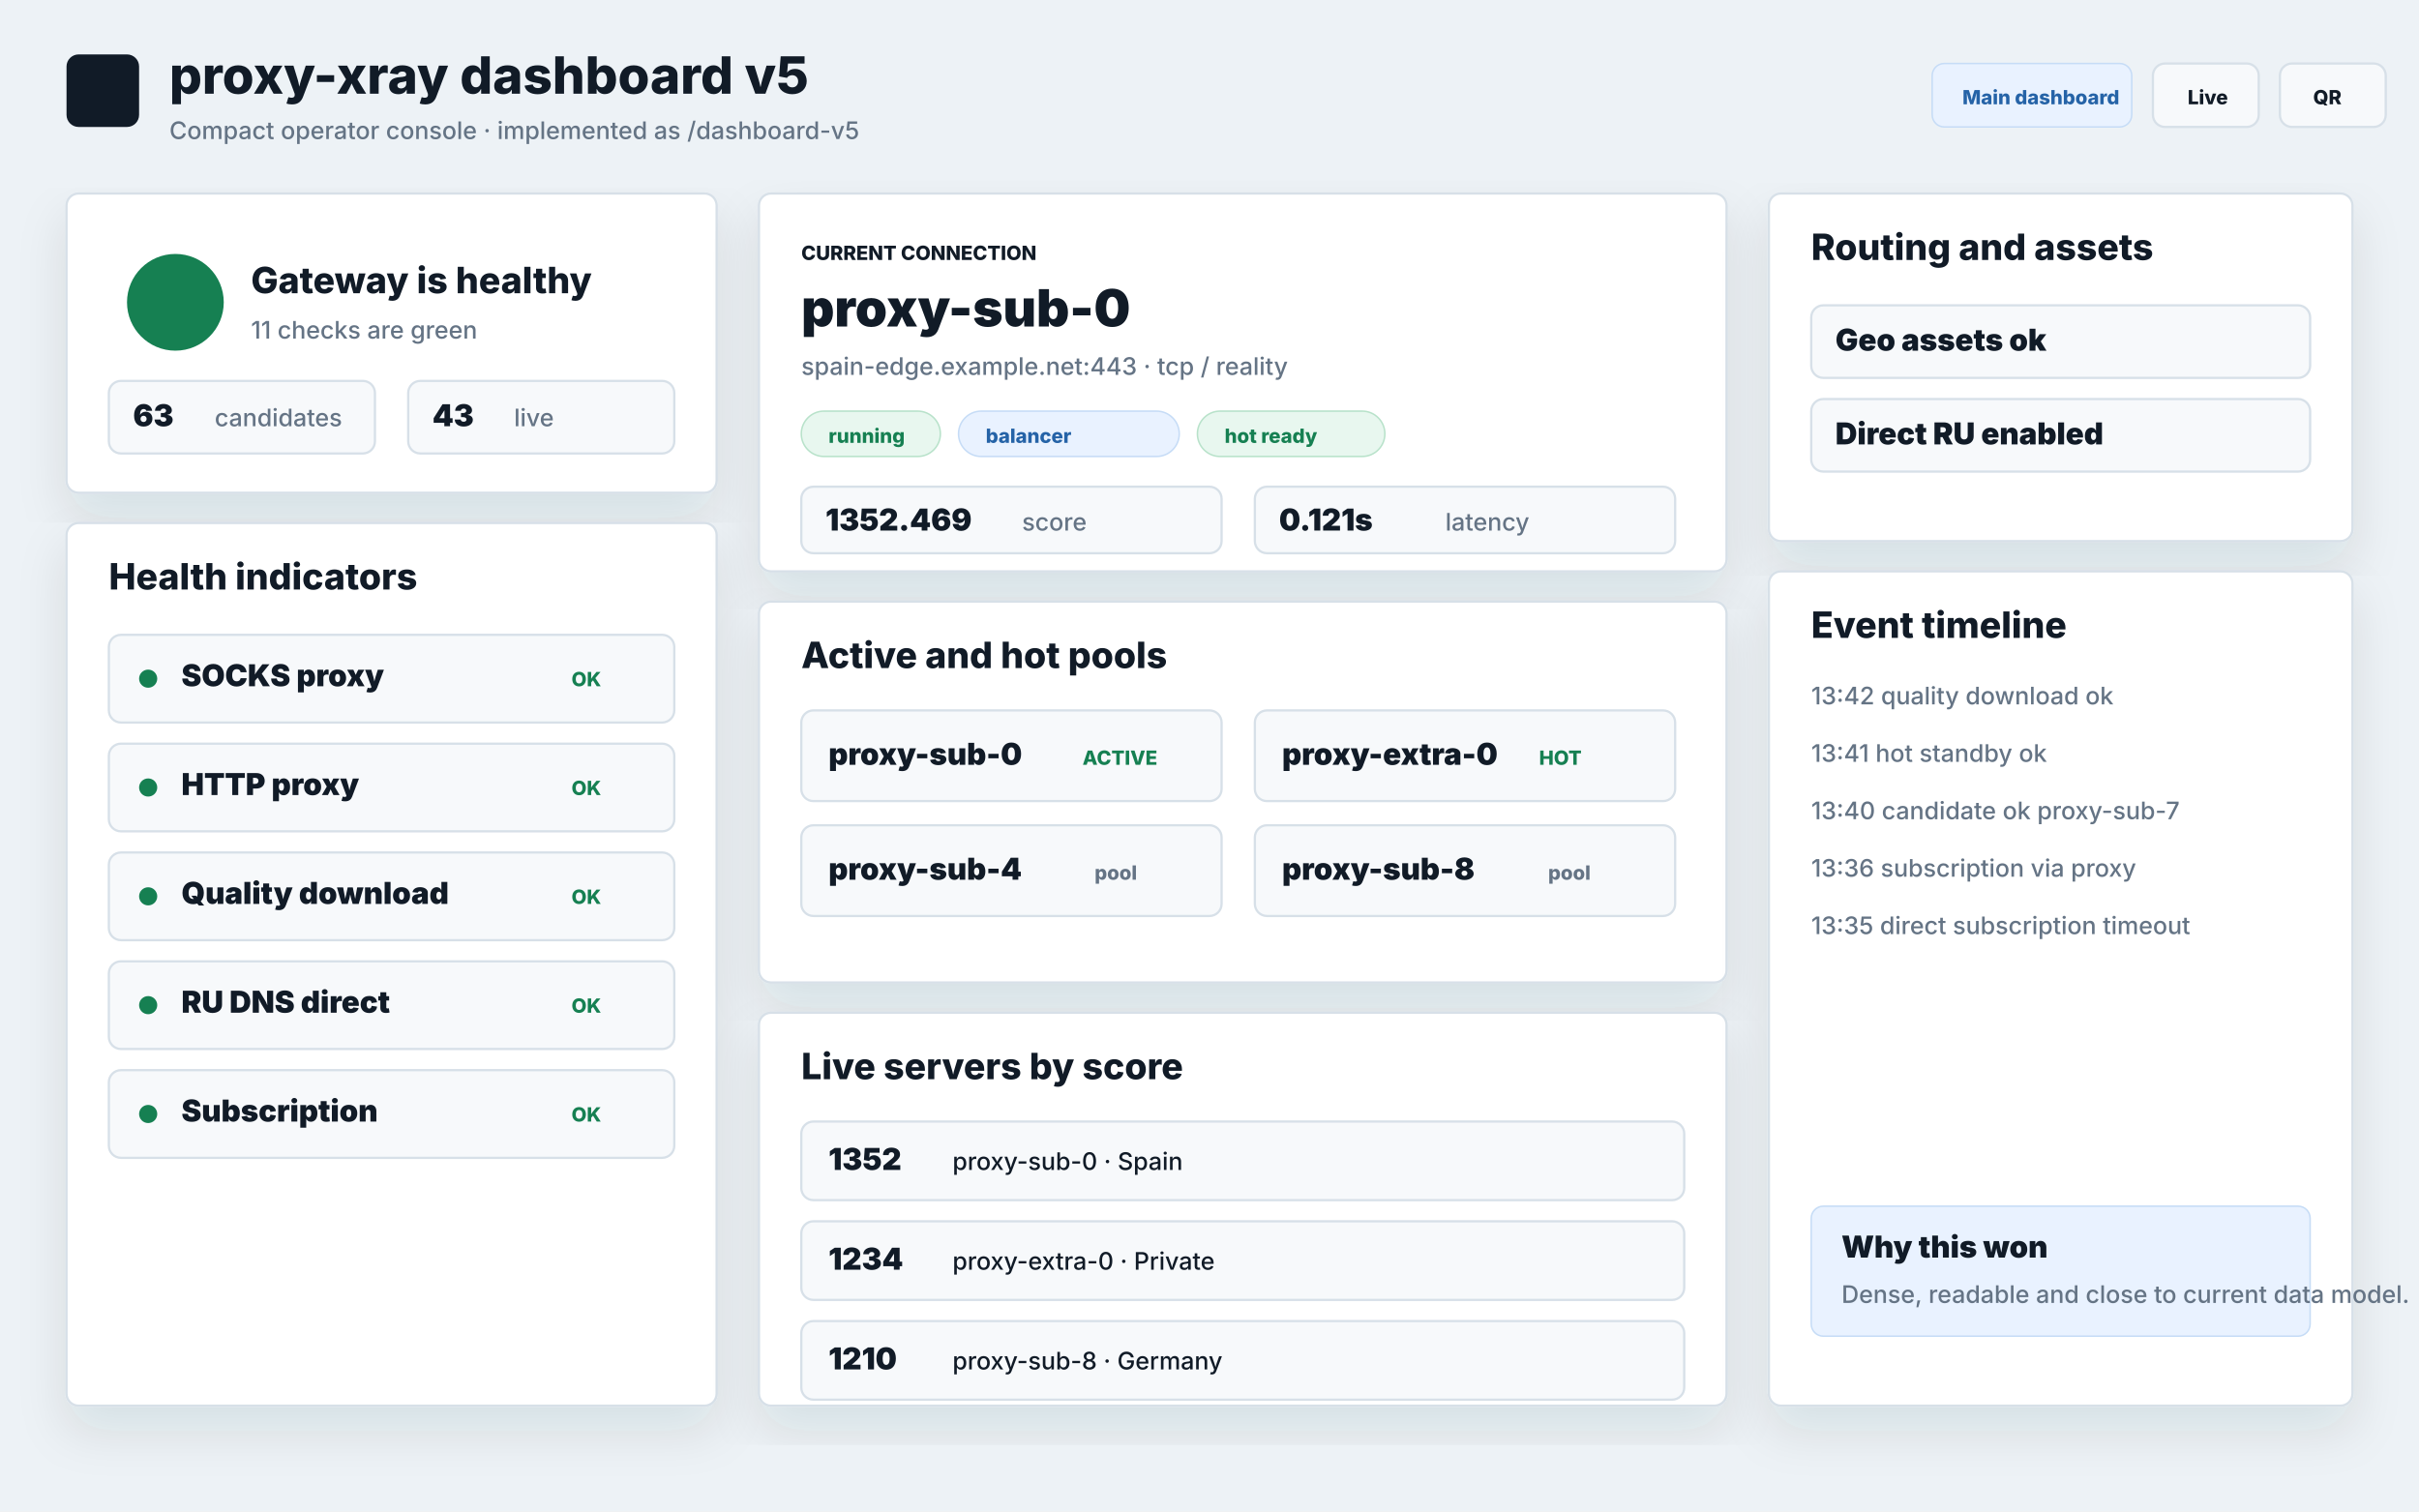
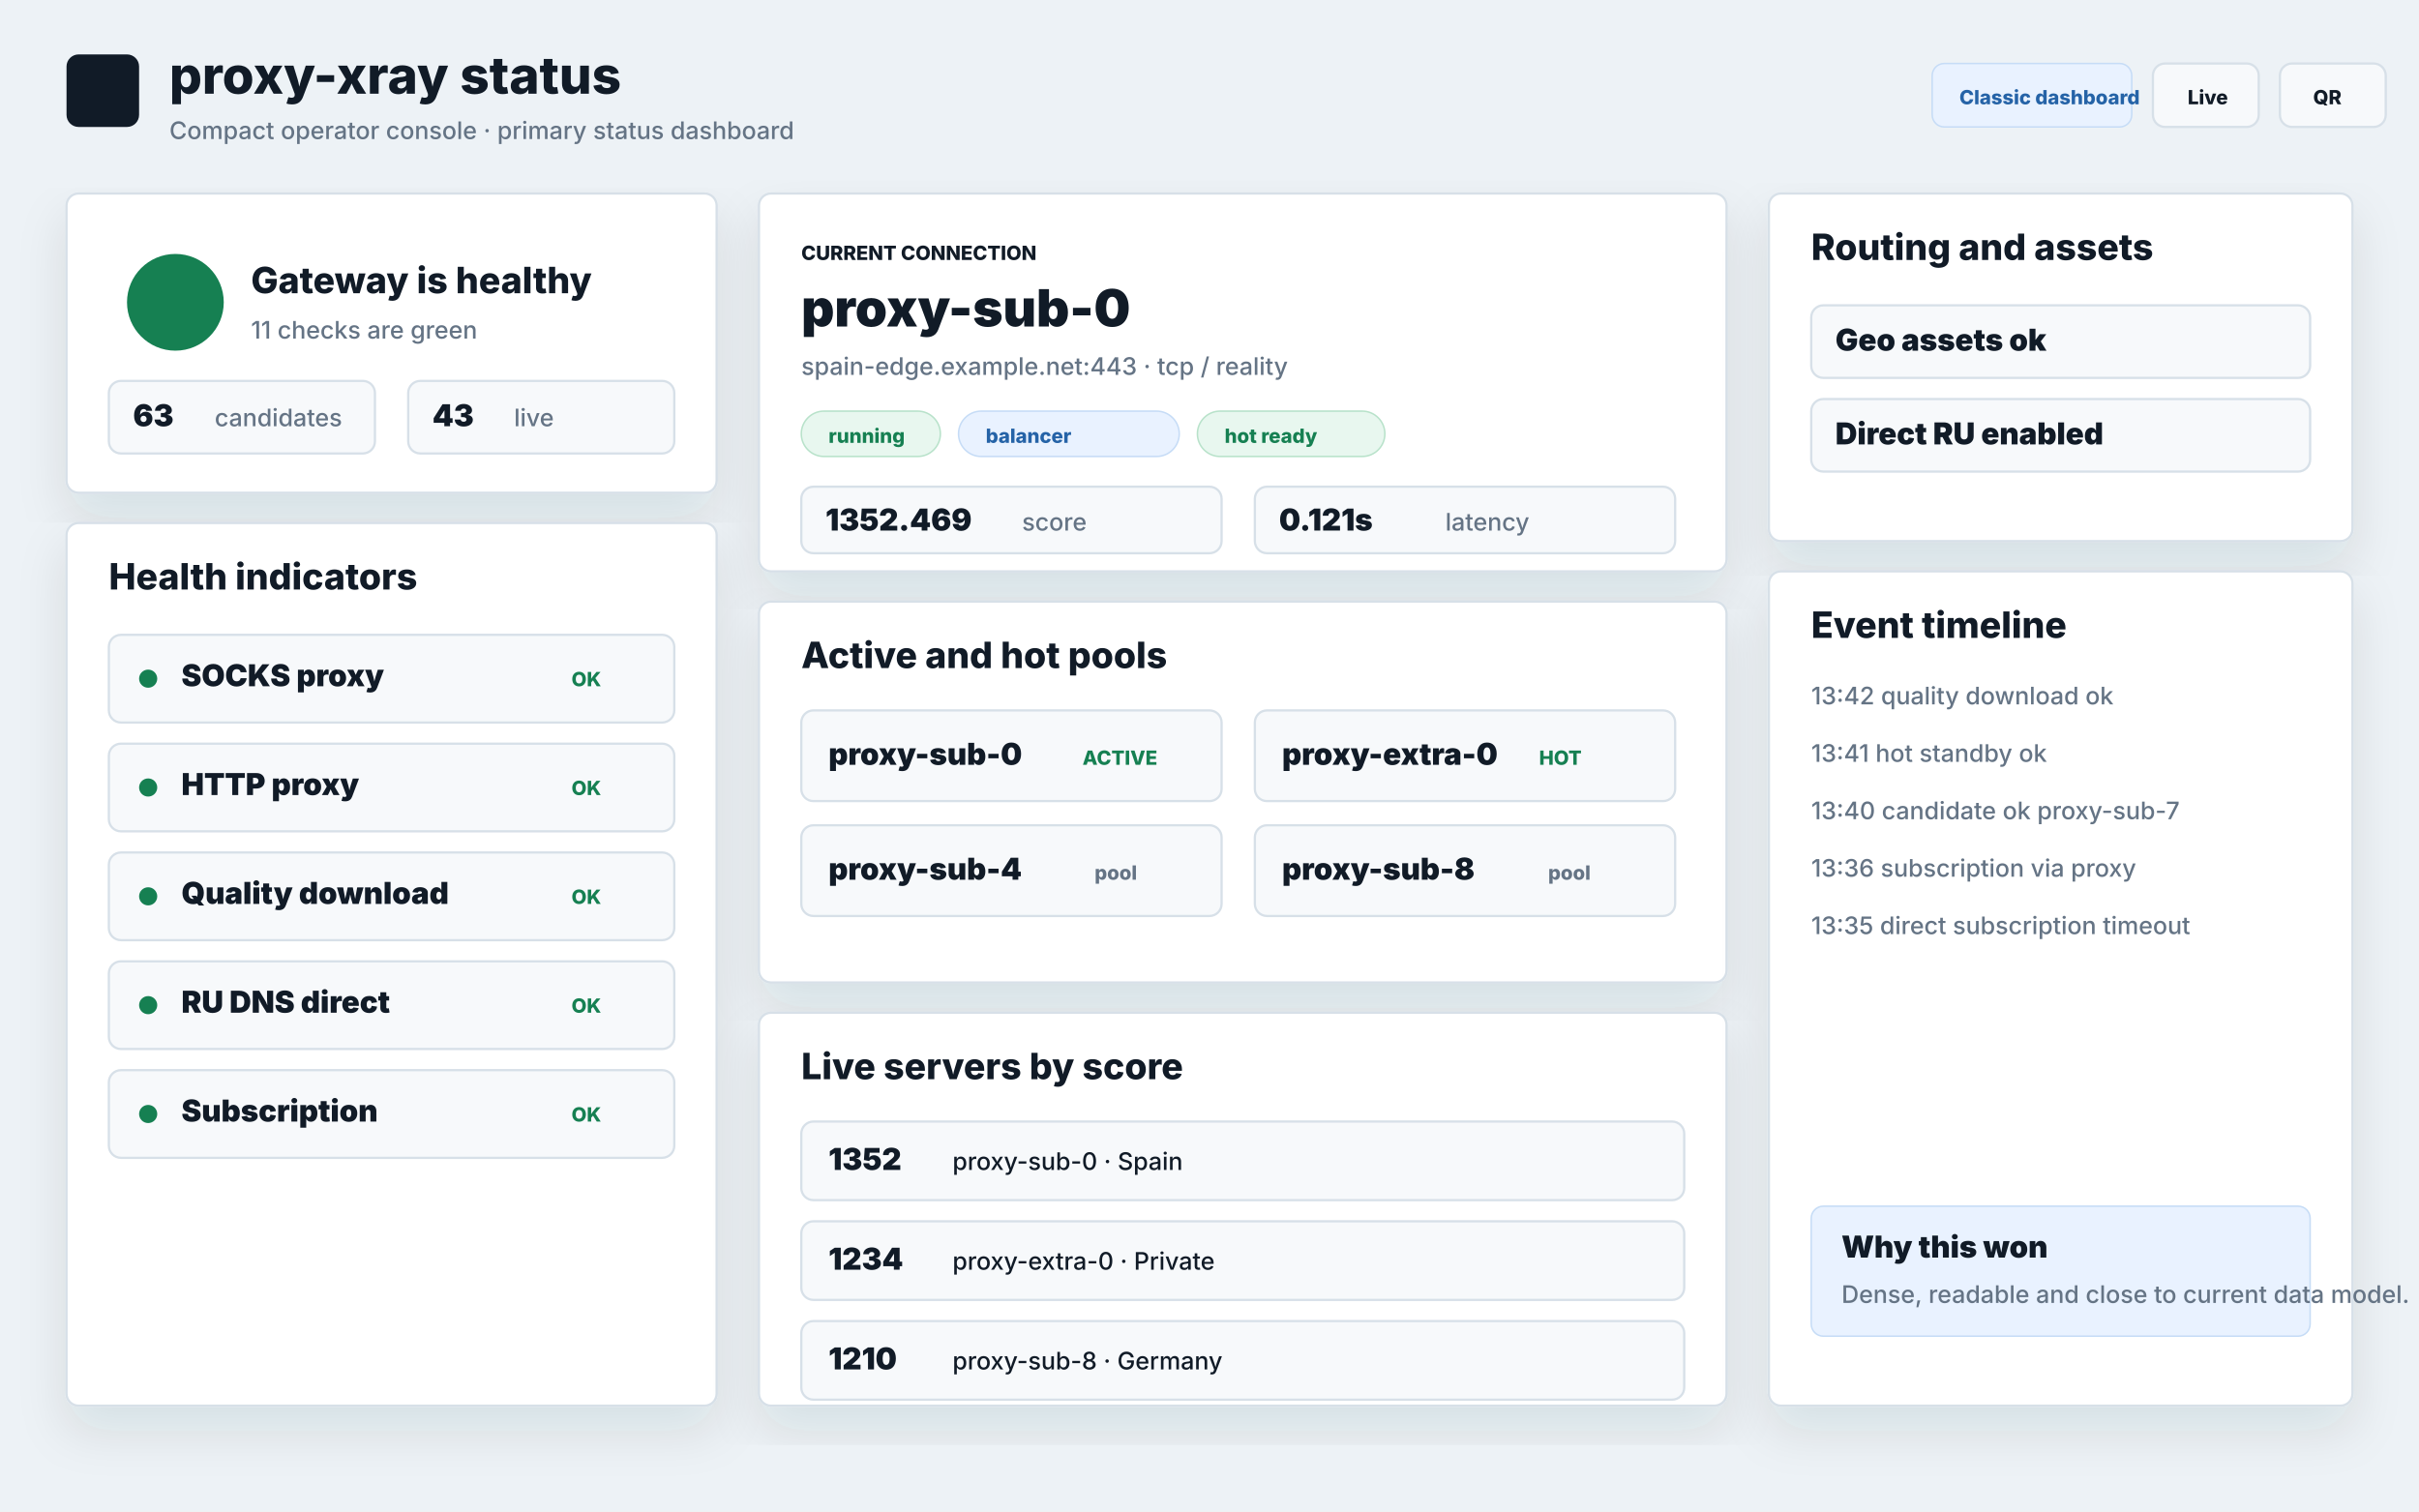
<svg xmlns="http://www.w3.org/2000/svg" width="1600" height="1000" viewBox="0 0 1600 1000" role="img" aria-label="proxy-xray UI variant 5 operator console">
  <defs>
    <style>
      .bg{fill:#edf2f6}.panel{fill:#fff;stroke:#d7e0e8;stroke-width:1.5}.soft{fill:#f7f9fb;stroke:#d7e0e8;stroke-width:1.5}.text{fill:#111b27;font-family:Inter,ui-sans-serif,system-ui,sans-serif}.muted{fill:#657485}.title{font:800 34px Inter,ui-sans-serif}.h2{font:800 24px Inter,ui-sans-serif}.h3{font:850 20px Inter,ui-sans-serif}.value{font:850 34px Inter,ui-sans-serif}.small{font:500 16px Inter,ui-sans-serif}.tiny{font:800 13px Inter,ui-sans-serif}.ok{fill:#168052}.warn{fill:#a86400}.blue{fill:#2563a7}.okBox{fill:#e8f7ef;stroke:#b8e2ca}.blueBox{fill:#e9f2ff;stroke:#c6dcf6}.shadow{filter:url(#shadow)}
    </style>
    <filter id="shadow" x="-10%" y="-10%" width="120%" height="120%">
      <feDropShadow dx="0" dy="16" stdDeviation="16" flood-color="#1c2c3c" flood-opacity=".1" />
    </filter>
  </defs>
  <rect class="bg" width="1600" height="1000" />
  <rect x="44" y="36" width="48" height="48" rx="8" fill="#111b27" />
  <text x="57" y="68" fill="#fff" class="text" font-size="22" font-weight="850">XR</text>
-   <text x="112" y="62" class="text title">proxy-xray dashboard v5</text>
-   <text x="112" y="92" class="text muted small">Compact operator console · implemented as /dashboard-v5</text>
+   <text x="112" y="62" class="text title">proxy-xray status</text>
+   <text x="112" y="92" class="text muted small">Compact operator console · primary status dashboard</text>
  <g transform="translate(1278 42)">
    <rect class="blueBox" x="0" y="0" width="132" height="42" rx="8" />
-     <text x="20" y="27" class="text blue tiny">Main dashboard</text>
+     <text x="18" y="27" class="text blue tiny">Classic dashboard</text>
    <rect class="soft" x="146" y="0" width="70" height="42" rx="8" />
    <text x="169" y="27" class="text tiny">Live</text>
    <rect class="soft" x="230" y="0" width="70" height="42" rx="8" />
    <text x="252" y="27" class="text tiny">QR</text>
  </g>
  <g transform="translate(44 128)">
    <rect class="panel shadow" x="0" y="0" width="430" height="198" rx="8" />
    <circle cx="72" cy="72" r="32" class="ok" />
    <text x="122" y="66" class="text h2">Gateway is healthy</text>
    <text x="122" y="96" class="text muted small">11 checks are green</text>
    <rect class="soft" x="28" y="124" width="176" height="48" rx="8" />
    <text x="44" y="154" class="text h3">63</text>
    <text x="98" y="154" class="text muted small">candidates</text>
    <rect class="soft" x="226" y="124" width="176" height="48" rx="8" />
    <text x="242" y="154" class="text h3">43</text>
    <text x="296" y="154" class="text muted small">live</text>
    <rect class="panel shadow" x="0" y="218" width="430" height="584" rx="8" />
    <text x="28" y="262" class="text h2">Health indicators</text>
    <rect class="soft" x="28" y="292" width="374" height="58" rx="8" />
    <circle cx="54" cy="321" r="6" class="ok" />
    <text x="76" y="326" class="text h3">SOCKS proxy</text>
    <text x="334" y="326" class="text ok tiny">OK</text>
    <rect class="soft" x="28" y="364" width="374" height="58" rx="8" />
    <circle cx="54" cy="393" r="6" class="ok" />
    <text x="76" y="398" class="text h3">HTTP proxy</text>
    <text x="334" y="398" class="text ok tiny">OK</text>
    <rect class="soft" x="28" y="436" width="374" height="58" rx="8" />
    <circle cx="54" cy="465" r="6" class="ok" />
    <text x="76" y="470" class="text h3">Quality download</text>
    <text x="334" y="470" class="text ok tiny">OK</text>
    <rect class="soft" x="28" y="508" width="374" height="58" rx="8" />
    <circle cx="54" cy="537" r="6" class="ok" />
    <text x="76" y="542" class="text h3">RU DNS direct</text>
    <text x="334" y="542" class="text ok tiny">OK</text>
    <rect class="soft" x="28" y="580" width="374" height="58" rx="8" />
    <circle cx="54" cy="609" r="6" class="ok" />
    <text x="76" y="614" class="text h3">Subscription</text>
    <text x="334" y="614" class="text ok tiny">OK</text>
  </g>
  <g transform="translate(502 128)">
    <rect class="panel shadow" x="0" y="0" width="640" height="250" rx="8" />
    <text x="28" y="44" class="text tiny">CURRENT CONNECTION</text>
    <text x="28" y="88" class="text value">proxy-sub-0</text>
    <text x="28" y="120" class="text muted small">spain-edge.example.net:443 · tcp / reality</text>
    <rect class="okBox" x="28" y="144" width="92" height="30" rx="15" />
    <text x="46" y="165" class="text ok tiny">running</text>
    <rect class="blueBox" x="132" y="144" width="146" height="30" rx="15" />
    <text x="150" y="165" class="text blue tiny">balancer</text>
    <rect class="okBox" x="290" y="144" width="124" height="30" rx="15" />
    <text x="308" y="165" class="text ok tiny">hot ready</text>
    <rect class="soft" x="28" y="194" width="278" height="44" rx="8" />
    <text x="44" y="223" class="text h3">1352.469</text>
    <text x="174" y="223" class="text muted small">score</text>
    <rect class="soft" x="328" y="194" width="278" height="44" rx="8" />
    <text x="344" y="223" class="text h3">0.121s</text>
    <text x="454" y="223" class="text muted small">latency</text>
    <rect class="panel shadow" x="0" y="270" width="640" height="252" rx="8" />
    <text x="28" y="314" class="text h2">Active and hot pools</text>
    <rect class="soft" x="28" y="342" width="278" height="60" rx="8" />
    <text x="46" y="378" class="text h3">proxy-sub-0</text>
    <text x="214" y="378" class="text ok tiny">ACTIVE</text>
    <rect class="soft" x="328" y="342" width="278" height="60" rx="8" />
    <text x="346" y="378" class="text h3">proxy-extra-0</text>
    <text x="516" y="378" class="text ok tiny">HOT</text>
    <rect class="soft" x="28" y="418" width="278" height="60" rx="8" />
    <text x="46" y="454" class="text h3">proxy-sub-4</text>
    <text x="222" y="454" class="text muted tiny">pool</text>
    <rect class="soft" x="328" y="418" width="278" height="60" rx="8" />
    <text x="346" y="454" class="text h3">proxy-sub-8</text>
    <text x="522" y="454" class="text muted tiny">pool</text>
    <rect class="panel shadow" x="0" y="542" width="640" height="260" rx="8" />
    <text x="28" y="586" class="text h2">Live servers by score</text>
    <rect class="soft" x="28" y="614" width="584" height="52" rx="8" />
    <text x="46" y="646" class="text h3">1352</text>
    <text x="128" y="646" class="text small">proxy-sub-0 · Spain</text>
    <rect class="soft" x="28" y="680" width="584" height="52" rx="8" />
    <text x="46" y="712" class="text h3">1234</text>
    <text x="128" y="712" class="text small">proxy-extra-0 · Private</text>
    <rect class="soft" x="28" y="746" width="584" height="52" rx="8" />
    <text x="46" y="778" class="text h3">1210</text>
    <text x="128" y="778" class="text small">proxy-sub-8 · Germany</text>
  </g>
  <g transform="translate(1170 128)">
    <rect class="panel shadow" x="0" y="0" width="386" height="230" rx="8" />
    <text x="28" y="44" class="text h2">Routing and assets</text>
    <rect class="soft" x="28" y="74" width="330" height="48" rx="8" />
    <text x="44" y="104" class="text h3">Geo assets ok</text>
    <rect class="soft" x="28" y="136" width="330" height="48" rx="8" />
    <text x="44" y="166" class="text h3">Direct RU enabled</text>
    <rect class="panel shadow" x="0" y="250" width="386" height="552" rx="8" />
    <text x="28" y="294" class="text h2">Event timeline</text>
    <text x="28" y="338" class="text muted small">13:42 quality download ok</text>
    <text x="28" y="376" class="text muted small">13:41 hot standby ok</text>
    <text x="28" y="414" class="text muted small">13:40 candidate ok proxy-sub-7</text>
    <text x="28" y="452" class="text muted small">13:36 subscription via proxy</text>
    <text x="28" y="490" class="text muted small">13:35 direct subscription timeout</text>
    <rect x="28" y="670" width="330" height="86" rx="8" fill="#e9f2ff" stroke="#c6dcf6" />
    <text x="48" y="704" class="text h3">Why this won</text>
    <text x="48" y="734" class="text muted small">Dense, readable and close to current data model.</text>
  </g>
</svg>
